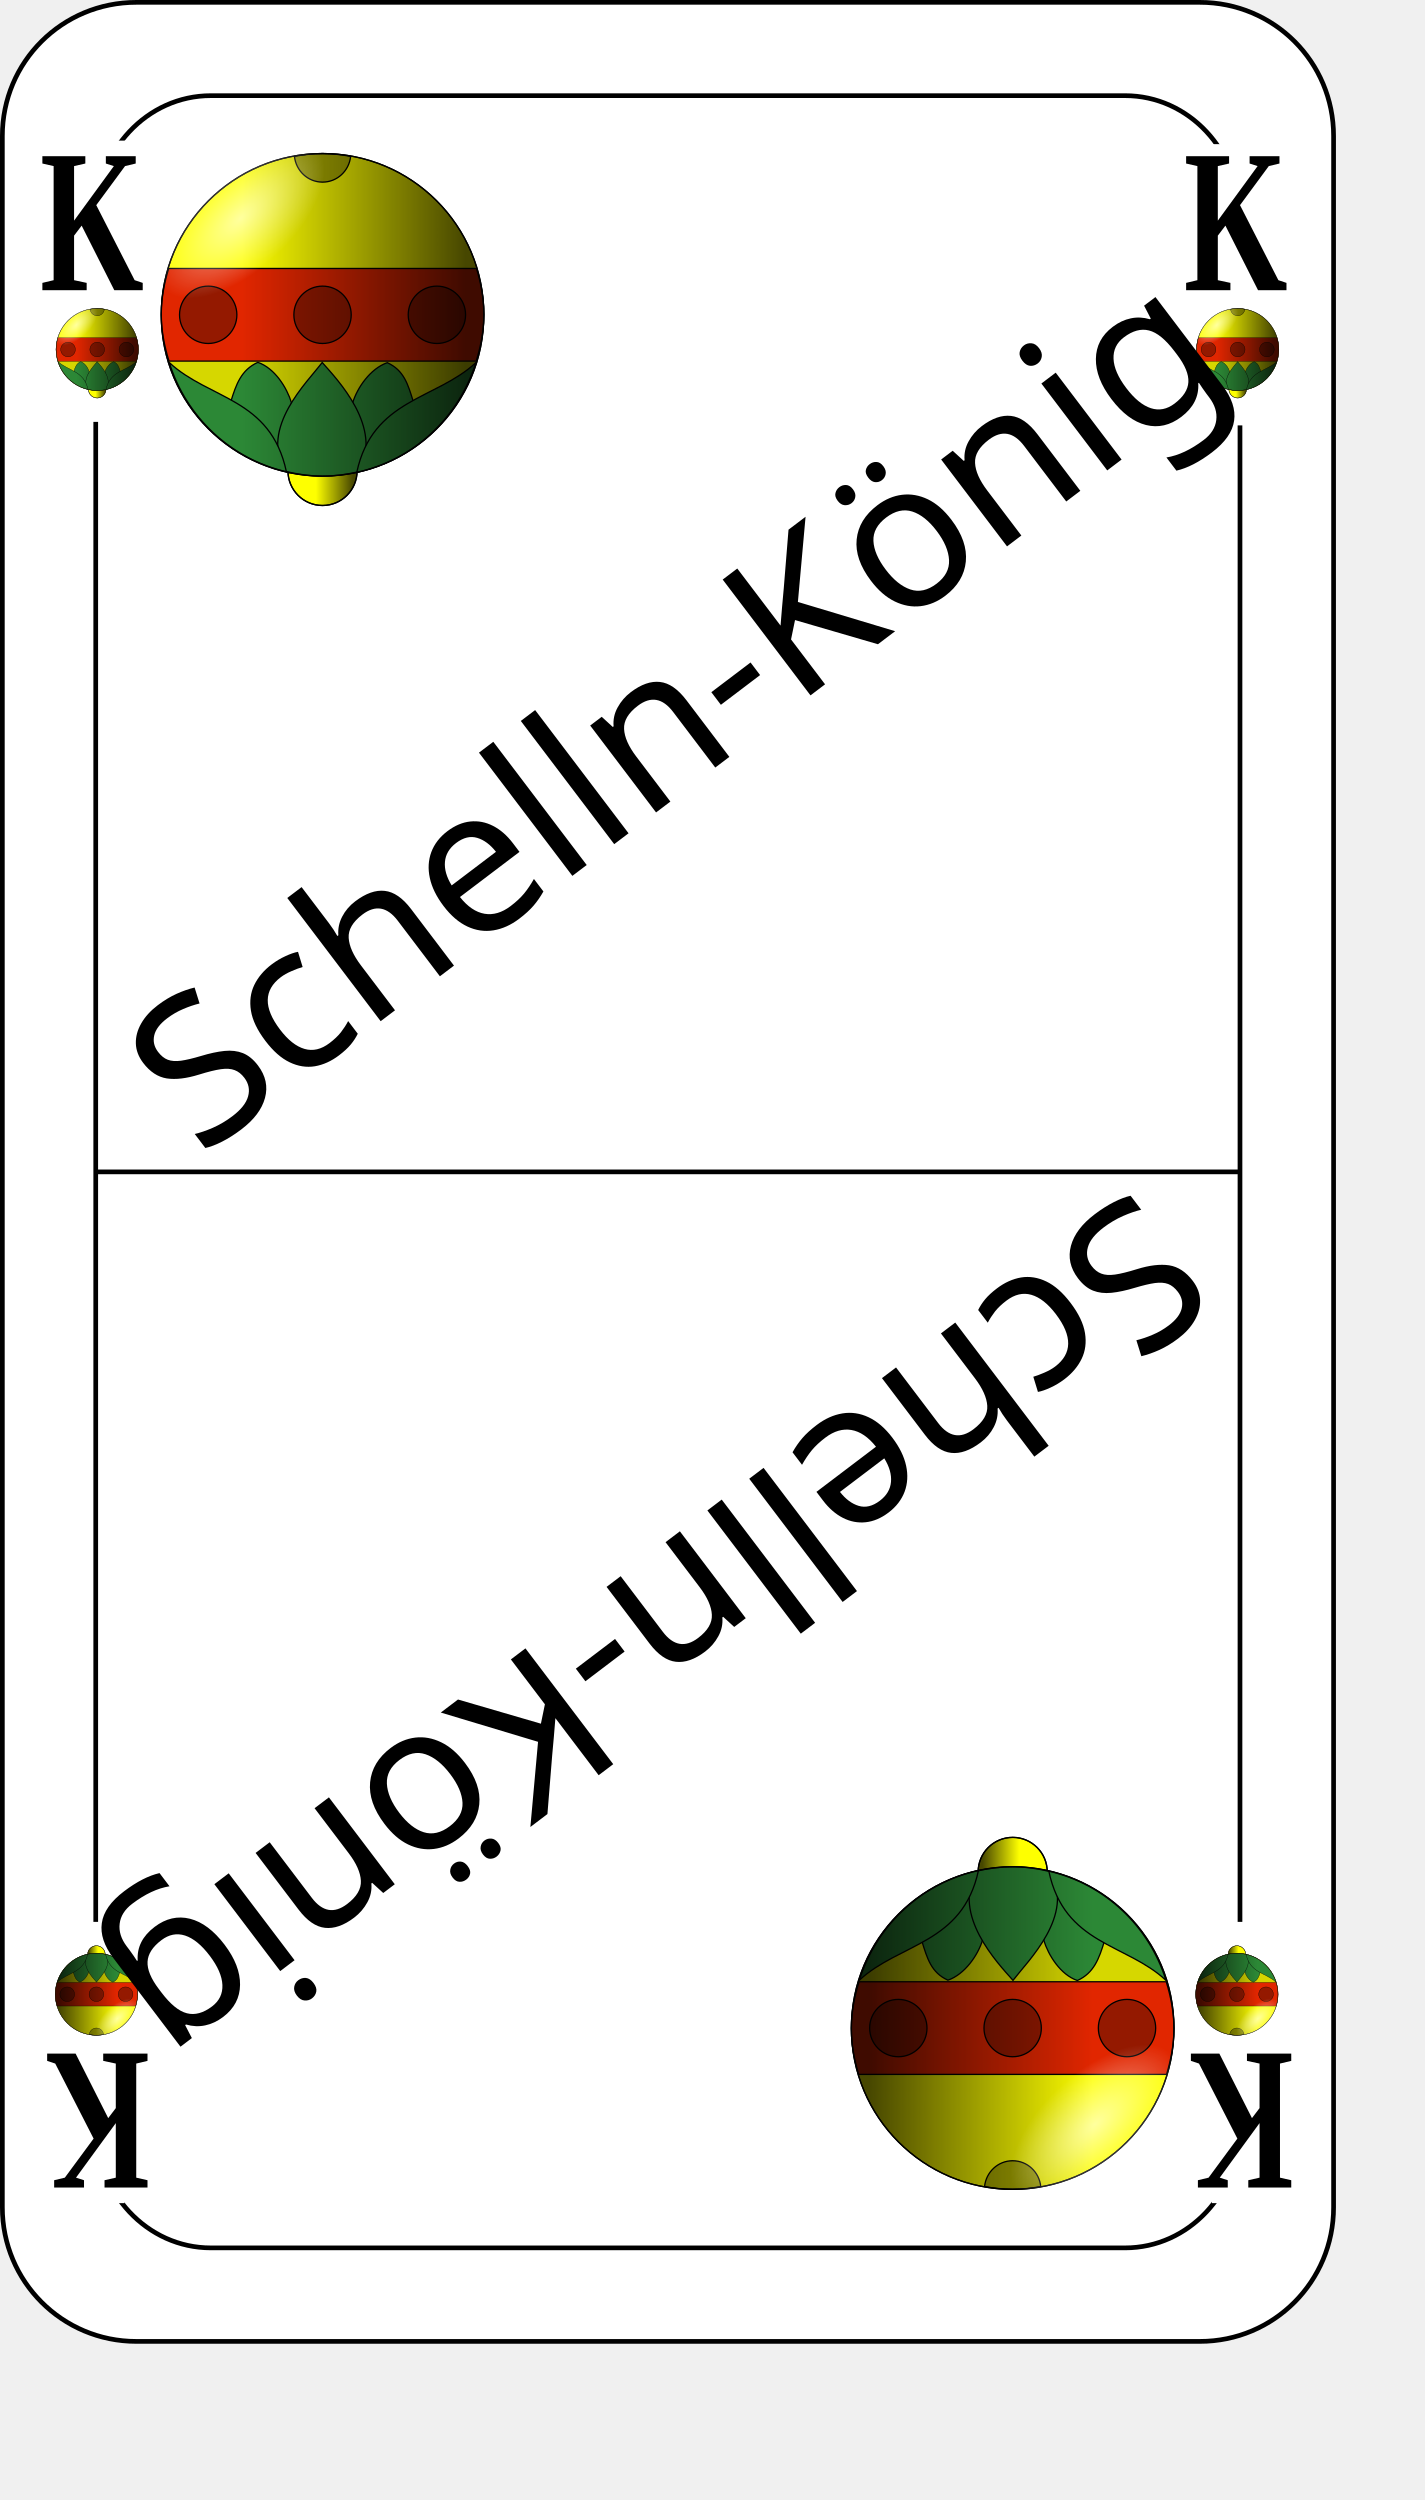
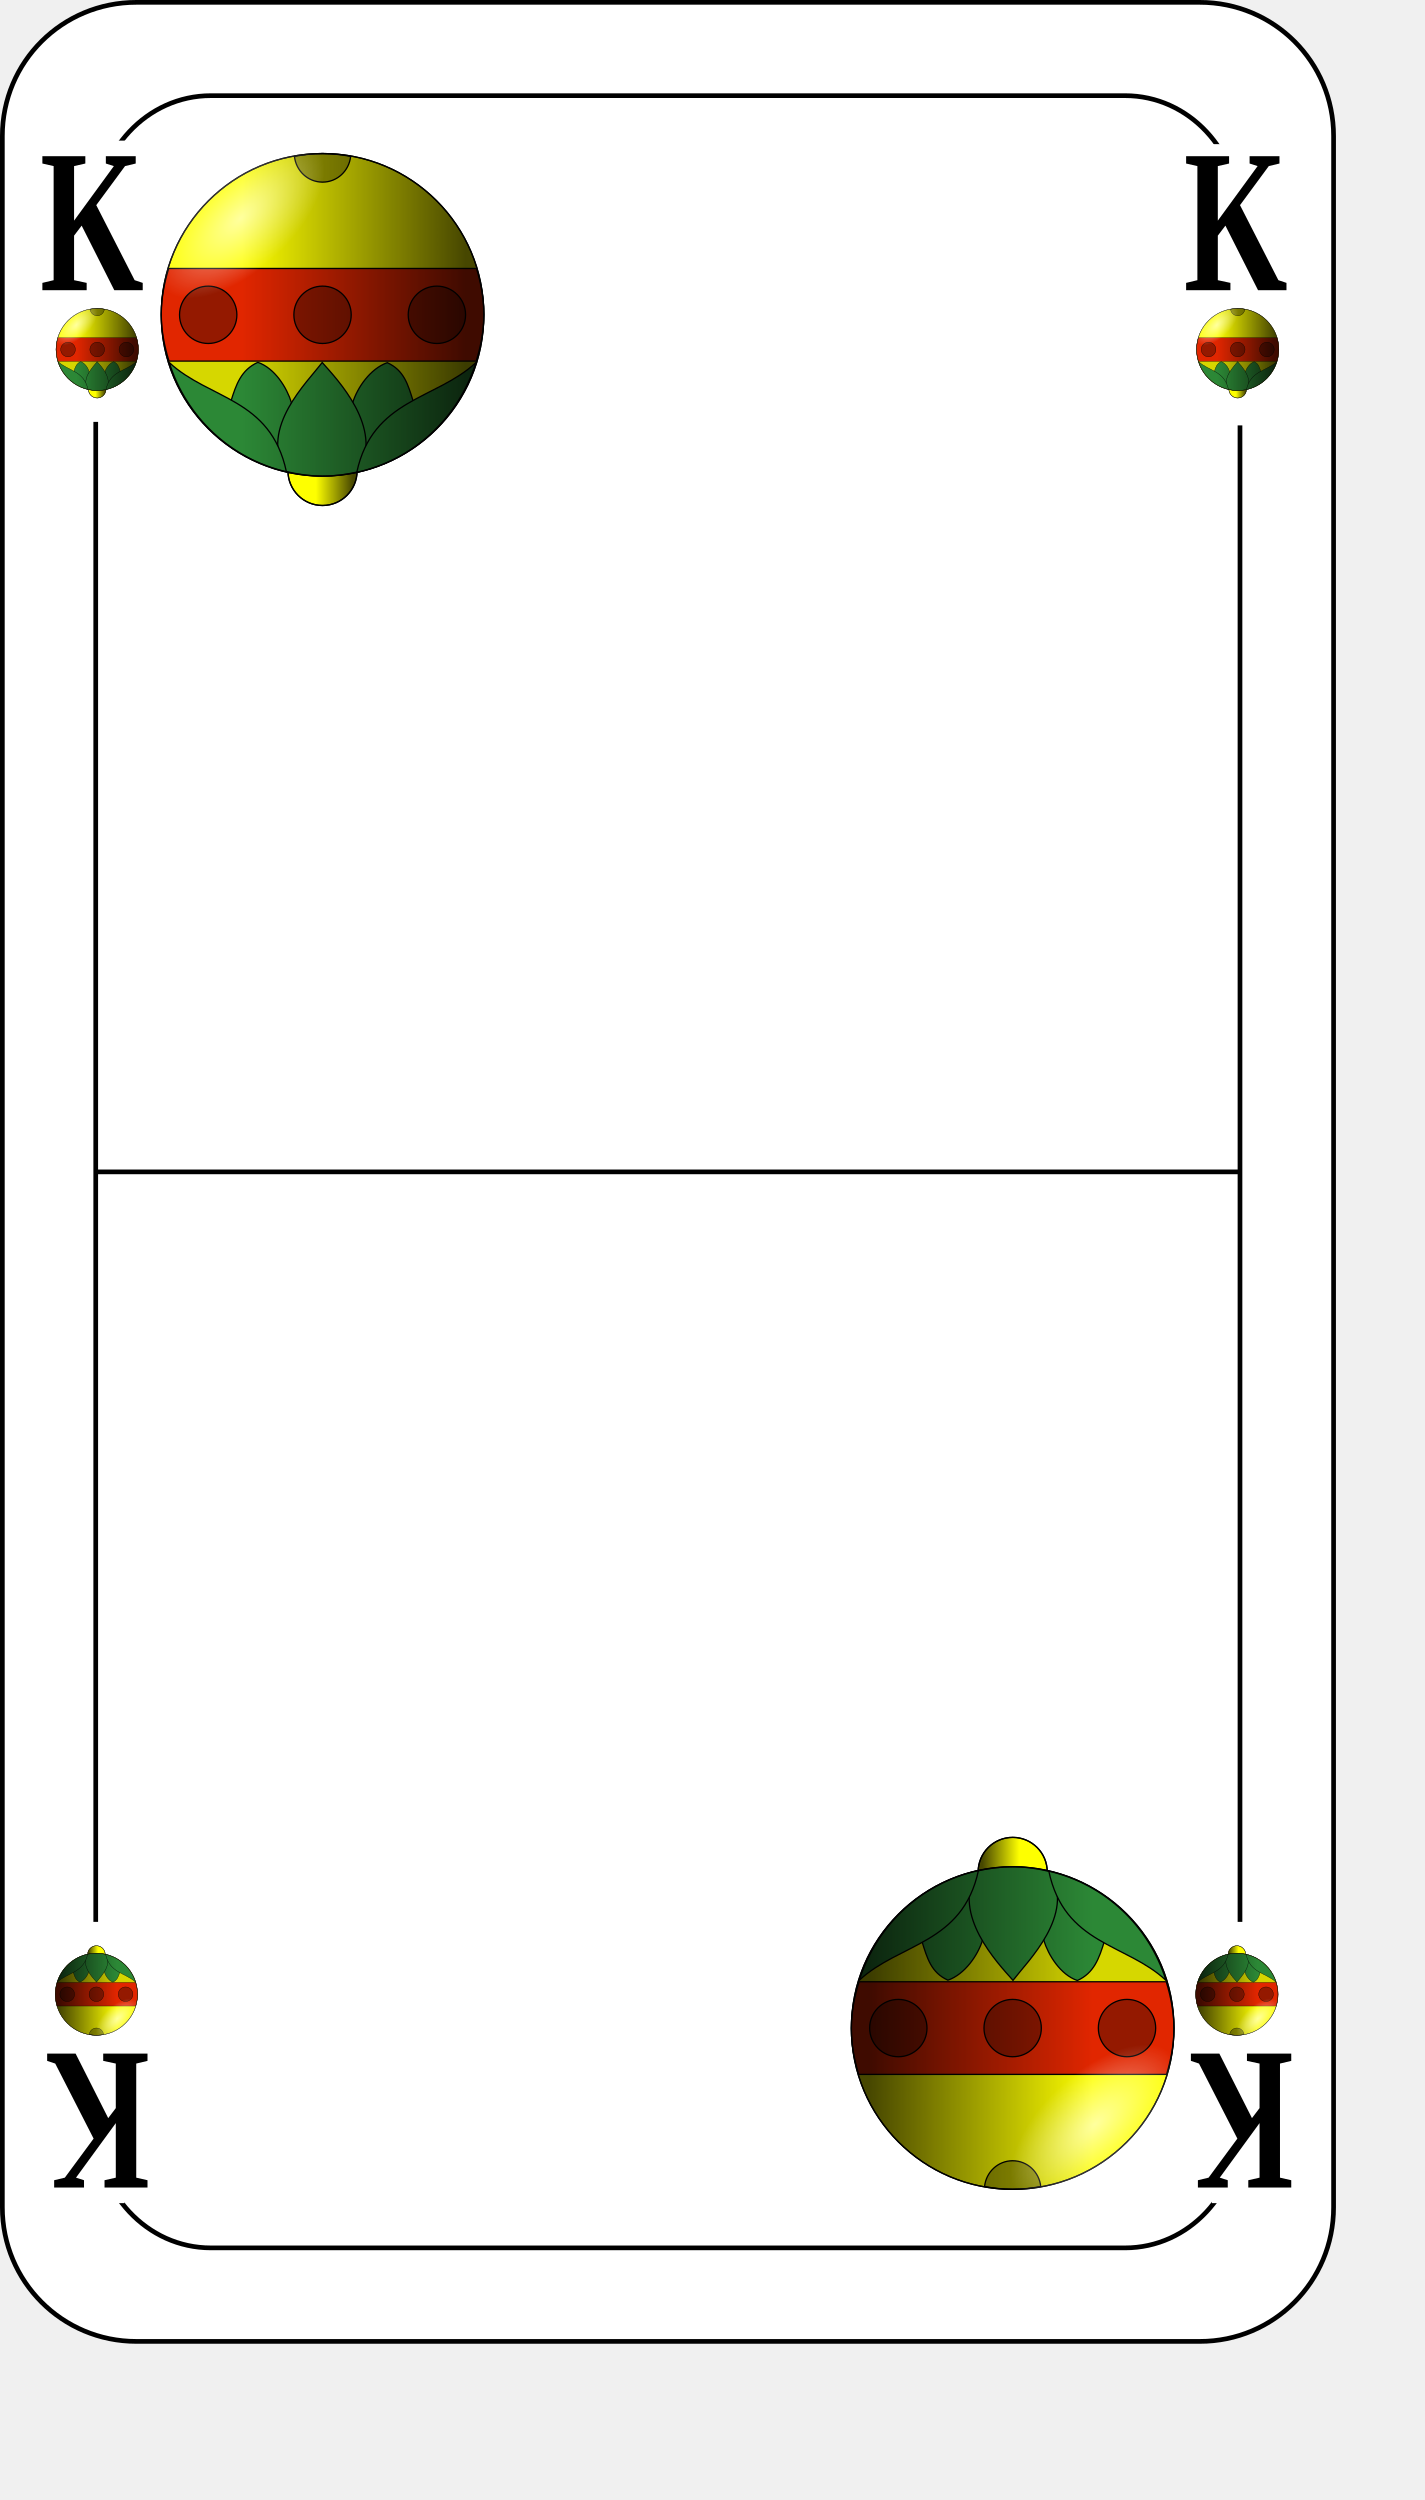
<svg xmlns="http://www.w3.org/2000/svg" xmlns:xlink="http://www.w3.org/1999/xlink" width="5.7cm" height="10cm" id="svg2">
  <defs id="defs4">
    <linearGradient id="linearGradient16364">
      <stop id="stop16366" offset="0" style="stop-color:#ffffff;stop-opacity:0.622;" />
      <stop id="stop16368" offset="1" style="stop-color:#ffffff;stop-opacity:0;" />
    </linearGradient>
    <radialGradient r="7.799" fy="24.52" fx="24.028" cy="24.52" cx="24.028" gradientUnits="userSpaceOnUse" id="radialGradient2080" xlink:href="#linearGradient16364" />
    <linearGradient gradientUnits="userSpaceOnUse" y2="96.926" x2="51.855" y1="96.926" x1="61.893" id="linearGradient2106" xlink:href="#linearGradient2090" />
    <linearGradient gradientUnits="userSpaceOnUse" y2="52.551" x2="41.274" y1="52.551" x1="79.273" id="linearGradient2096" xlink:href="#linearGradient2090" />
    <linearGradient id="linearGradient2090">
      <stop id="stop2092" offset="0" style="stop-color:#000000;stop-opacity:0.72;" />
      <stop id="stop2094" offset="1" style="stop-color:#000000;stop-opacity:0;" />
    </linearGradient>
    <linearGradient xlink:href="#linearGradient2090" id="linearGradient6740" gradientUnits="userSpaceOnUse" x1="61.893" y1="96.926" x2="51.855" y2="96.926" />
    <linearGradient xlink:href="#linearGradient2090" id="linearGradient6742" gradientUnits="userSpaceOnUse" x1="79.273" y1="52.551" x2="41.274" y2="52.551" />
    <radialGradient xlink:href="#linearGradient16364" id="radialGradient6744" gradientUnits="userSpaceOnUse" cx="24.028" cy="24.52" fx="24.028" fy="24.52" r="7.799" />
  </defs>
  <g id="layer1">
    <rect style="opacity:1;fill:#ffffff;fill-opacity:1;fill-rule:evenodd;stroke:#000000;stroke-width:0.709;stroke-linecap:butt;stroke-linejoin:round;stroke-miterlimit:4;stroke-dasharray:none;stroke-dashoffset:0;stroke-opacity:1" id="rect1600" width="180.92" height="332.977" x="11.263" y="11.498" />
    <path style="fill:none;fill-opacity:0.75;fill-rule:evenodd;stroke:#000000;stroke-width:0.709;stroke-linecap:butt;stroke-linejoin:miter;stroke-miterlimit:4;stroke-dasharray:none;stroke-opacity:1" d="M 14.676,177.165 L 187.292,177.165" id="path13403" />
    <path style="fill:#ffffff;fill-opacity:1;stroke:#000000;stroke-width:0.71;stroke-miterlimit:4;stroke-dasharray:none;stroke-opacity:1" d="M 20.609,0.355 C 9.398,0.355 0.355,9.357 0.355,20.561 L 0.355,333.706 C 0.355,344.91 9.398,353.976 20.609,353.976 L 181.39,353.976 C 192.601,353.976 201.613,344.91 201.613,333.706 L 201.613,20.561 C 201.613,9.357 192.601,0.355 181.39,0.355 L 20.609,0.355 z M 31.879,14.462 L 170.089,14.462 C 179.725,14.462 187.463,22.764 187.463,33.074 L 187.463,321.226 C 187.463,331.535 179.725,339.837 170.089,339.837 L 31.879,339.837 C 22.243,339.837 14.473,331.535 14.473,321.226 L 14.473,33.074 C 14.473,22.764 22.243,14.462 31.879,14.462 z " id="path2586" />
    <rect style="opacity:1;fill:#ffffff;fill-opacity:1;fill-rule:evenodd;stroke:none;stroke-width:0.354;stroke-linecap:butt;stroke-linejoin:round;stroke-miterlimit:4;stroke-dasharray:none;stroke-dashoffset:0;stroke-opacity:1" id="rect10676" width="7.384" height="42.52" x="11.792" y="21.26" />
    <text xml:space="preserve" style="font-size:24.976px;font-style:normal;font-variant:normal;font-weight:bold;font-stretch:normal;text-align:start;line-height:125%;writing-mode:lr-tb;text-anchor:start;fill:#000000;fill-opacity:1;stroke:none;stroke-width:1px;stroke-linecap:butt;stroke-linejoin:miter;stroke-opacity:1;font-family:Times New Roman" x="7.517" y="35.406" id="text4099" transform="scale(0.807087,1.239024)">
      <tspan id="tspan4101" x="7.517" y="35.406">K</tspan>
    </text>
    <use x="0" y="0" xlink:href="#rect10676" id="use4103" transform="translate(170.7122,0.531494)" width="201.968" height="354.331" />
    <use x="0" y="0" xlink:href="#text4099" id="use4105" transform="translate(172.9134,7.296372e-6)" width="201.968" height="354.331" />
    <use x="0" y="0" xlink:href="#rect10676" id="use4107" transform="translate(-0.351984,269.2913)" width="201.968" height="354.331" />
    <use x="0" y="0" xlink:href="#rect10676" id="use4109" transform="translate(171.4162,269.2913)" width="201.968" height="354.331" />
    <use x="0" y="0" xlink:href="#text4099" id="use4111" transform="matrix(-1,-1.534146e-17,1.534146e-17,-1,201.6181,354.3307)" width="201.968" height="354.331" />
    <use x="0" y="0" xlink:href="#use4111" id="use4113" transform="translate(-172.9134,-2.068279e-7)" width="201.968" height="354.331" />
    <g id="g6579" transform="matrix(0.142166,0,0,0.141793,7.140148,45.30221)">
      <path transform="translate(-0.498589,-1.417324)" d="M 63.022 96.926 A 9.373 9.373 0 1 1  44.275,96.926 A 9.373 9.373 0 1 1  63.022 96.926 z" id="path10095" style="opacity:1;fill:#feff00;fill-opacity:1;fill-rule:evenodd;stroke:#000000;stroke-width:0.354;stroke-linecap:butt;stroke-linejoin:round;stroke-miterlimit:4;stroke-dasharray:none;stroke-dashoffset:0;stroke-opacity:1" />
      <path transform="translate(-0.514875,-1.417325)" d="M 63.022 96.926 A 9.373 9.373 0 1 1  44.275,96.926 A 9.373 9.373 0 1 1  63.022 96.926 z" id="path2098" style="opacity:1;fill:url(#linearGradient2106);fill-opacity:1;fill-rule:evenodd;stroke:#000000;stroke-width:0.354;stroke-linecap:butt;stroke-linejoin:round;stroke-miterlimit:4;stroke-dasharray:none;stroke-dashoffset:0;stroke-opacity:1" />
      <path transform="matrix(1.595633,0,0,1.595633,-34.5217,-30.70298)" d="M 82.367 52.551 A 27.422 27.422 0 1 1  27.522,52.551 A 27.422 27.422 0 1 1  82.367 52.551 z" id="path8521" style="opacity:1;fill:#feff00;fill-opacity:1;fill-rule:evenodd;stroke:#000000;stroke-width:0.222;stroke-linecap:butt;stroke-linejoin:round;stroke-miterlimit:4;stroke-dasharray:none;stroke-dashoffset:0;stroke-opacity:1" />
      <path id="path10858" d="M 32.969,61.194 L 11.231,65.36 L 15.525,75.675 L 69.923,78.765 L 89.929,75.237 L 94.913,65.651 L 59.96,59.926 L 32.969,61.194 z " style="fill:#000000;fill-opacity:0.157;fill-rule:evenodd;stroke:none;stroke-width:0.354;stroke-linecap:butt;stroke-linejoin:miter;stroke-miterlimit:4;stroke-dasharray:none;stroke-opacity:1" />
      <path id="path9251" d="M 11.4,40.581 C 10.227,44.533 9.4,48.629 9.4,52.959 C 9.4,57.43 10.246,61.648 11.494,65.712 L 94.825,65.712 C 96.072,61.648 96.919,57.43 96.919,52.959 C 96.919,48.629 96.092,44.533 94.919,40.581 L 11.4,40.581 z " style="opacity:1;fill:#e12600;fill-opacity:1;fill-rule:evenodd;stroke:#000000;stroke-width:0.354;stroke-linecap:butt;stroke-linejoin:round;stroke-miterlimit:4;stroke-dasharray:none;stroke-dashoffset:0;stroke-opacity:1" />
      <path transform="translate(-9.183015,-1.894638)" d="M 39.089 55.044 A 7.778 7.778 0 1 1  23.533,55.044 A 7.778 7.778 0 1 1  39.089 55.044 z" id="path9256" style="opacity:1;fill:#050000;fill-opacity:0.347;fill-rule:evenodd;stroke:#000000;stroke-width:0.354;stroke-linecap:butt;stroke-linejoin:round;stroke-miterlimit:4;stroke-dasharray:none;stroke-dashoffset:0;stroke-opacity:1" />
      <path transform="translate(21.83821,-1.894638)" d="M 39.089 55.044 A 7.778 7.778 0 1 1  23.533,55.044 A 7.778 7.778 0 1 1  39.089 55.044 z" id="path9258" style="opacity:1;fill:#050000;fill-opacity:0.347;fill-rule:evenodd;stroke:#000000;stroke-width:0.354;stroke-linecap:butt;stroke-linejoin:round;stroke-miterlimit:4;stroke-dasharray:none;stroke-dashoffset:0;stroke-opacity:1" />
      <path transform="translate(52.86029,-1.894638)" d="M 39.089 55.044 A 7.778 7.778 0 1 1  23.533,55.044 A 7.778 7.778 0 1 1  39.089 55.044 z" id="path9260" style="opacity:1;fill:#050000;fill-opacity:0.347;fill-rule:evenodd;stroke:#000000;stroke-width:0.354;stroke-linecap:butt;stroke-linejoin:round;stroke-miterlimit:4;stroke-dasharray:none;stroke-dashoffset:0;stroke-opacity:1" />
      <path id="path9262" d="M 53.15,9.406 C 50.538,9.406 48.011,9.717 45.525,10.156 C 45.935,14.065 49.133,17.156 53.15,17.156 C 57.167,17.156 60.365,14.066 60.775,10.156 C 58.288,9.717 55.762,9.406 53.15,9.406 z " style="opacity:1;fill:#050000;fill-opacity:0.347;fill-rule:evenodd;stroke:#000000;stroke-width:0.354;stroke-linecap:butt;stroke-linejoin:round;stroke-miterlimit:4;stroke-dasharray:none;stroke-dashoffset:0;stroke-opacity:1" />
      <path id="path10854" d="M 61.294,77.082 C 62.562,72.916 66.12,67.731 70.714,66.14 C 75.243,68.19 76.33,72.024 77.779,76.734 L 65.642,93.291 L 61.294,77.082 z " style="fill:#2c8836;fill-opacity:1;fill-rule:evenodd;stroke:#000000;stroke-width:0.354;stroke-linecap:butt;stroke-linejoin:miter;stroke-miterlimit:4;stroke-dasharray:none;stroke-opacity:1" />
      <path id="path10852" d="M 44.743,77.066 C 43.475,72.9 40.196,67.637 35.601,66.046 C 31.073,68.096 29.708,72.008 28.259,76.718 L 40.396,93.276 L 44.743,77.066 z " style="fill:#2c8836;fill-opacity:1;fill-rule:evenodd;stroke:#000000;stroke-width:0.354;stroke-linecap:butt;stroke-linejoin:miter;stroke-miterlimit:4;stroke-dasharray:none;stroke-opacity:1" />
      <path id="path10841" d="M 53.062,66.094 C 49.036,71.373 36.083,83.783 42.969,95.594 C 46.253,96.382 49.631,96.906 53.156,96.906 C 56.577,96.906 59.867,96.431 63.062,95.688 C 69.633,83.757 57.321,70.885 53.062,66.094 z " style="fill:#2c8836;fill-opacity:1;fill-rule:evenodd;stroke:#000000;stroke-width:0.354;stroke-linecap:butt;stroke-linejoin:miter;stroke-miterlimit:4;stroke-dasharray:none;stroke-opacity:1" />
      <path id="path10850" d="M 94.719,66.156 C 83.893,76.204 66.73,75.922 62.438,95.875 C 77.846,92.534 90.059,81.031 94.719,66.156 z " style="fill:#2c8836;fill-opacity:1;fill-rule:evenodd;stroke:#000000;stroke-width:0.354;stroke-linecap:butt;stroke-linejoin:miter;stroke-miterlimit:4;stroke-dasharray:none;stroke-opacity:1" />
      <path id="path10845" d="M 11.562,66.094 C 16.152,80.822 28.167,92.223 43.344,95.719 C 39.081,75.677 22.377,76.177 11.562,66.094 z " style="fill:#2c8836;fill-opacity:1;fill-rule:evenodd;stroke:#000000;stroke-width:0.354;stroke-linecap:butt;stroke-linejoin:miter;stroke-miterlimit:4;stroke-dasharray:none;stroke-opacity:1" />
      <path transform="matrix(1.595633,0,0,1.595633,-34.52544,-30.69923)" d="M 82.367 52.551 A 27.422 27.422 0 1 1  27.522,52.551 A 27.422 27.422 0 1 1  82.367 52.551 z" id="path2088" style="opacity:1;fill:url(#linearGradient2096);fill-opacity:1;fill-rule:evenodd;stroke:#000000;stroke-width:0.222;stroke-linecap:butt;stroke-linejoin:round;stroke-miterlimit:4;stroke-dasharray:none;stroke-dashoffset:0;stroke-opacity:1" />
      <path transform="matrix(-2.667884,2.42841,-1.183888,-1.347244,123.977,1.708077)" d="M 31.826 24.52 A 7.799 7.799 0 1 1  16.229,24.52 A 7.799 7.799 0 1 1  31.826 24.52 z" id="path6596" style="opacity:1;fill:url(#radialGradient2080);fill-opacity:1;fill-rule:evenodd;stroke:none;stroke-width:0.279;stroke-linecap:butt;stroke-linejoin:round;stroke-miterlimit:4;stroke-dasharray:none;stroke-dashoffset:0;stroke-opacity:1" />
    </g>
    <use x="0" y="0" xlink:href="#g6579" id="use6598" transform="translate(172.42,3.708661e-6)" width="201.968" height="354.331" />
    <use x="0" y="0" xlink:href="#g6579" id="use6600" transform="matrix(-1,0,0,-1,29.26991,354.3306)" width="201.968" height="354.331" />
    <use x="0" y="0" xlink:href="#g6579" id="use6602" transform="matrix(-1,-8.863353e-18,8.863353e-18,-1,201.6899,354.3306)" width="201.968" height="354.331" />
    <g id="g6706" transform="matrix(0.517459,0,0,0.517459,-90.22331,16.83758)">
      <path transform="translate(-0.498589,-1.417324)" d="M 63.022 96.926 A 9.373 9.373 0 1 1  44.275,96.926 A 9.373 9.373 0 1 1  63.022 96.926 z" id="path6708" style="opacity:1;fill:#feff00;fill-opacity:1;fill-rule:evenodd;stroke:#000000;stroke-width:0.354;stroke-linecap:butt;stroke-linejoin:round;stroke-miterlimit:4;stroke-dasharray:none;stroke-dashoffset:0;stroke-opacity:1" />
      <path transform="translate(-0.514875,-1.417325)" d="M 63.022 96.926 A 9.373 9.373 0 1 1  44.275,96.926 A 9.373 9.373 0 1 1  63.022 96.926 z" id="path6710" style="opacity:1;fill:url(#linearGradient6740);fill-opacity:1;fill-rule:evenodd;stroke:#000000;stroke-width:0.354;stroke-linecap:butt;stroke-linejoin:round;stroke-miterlimit:4;stroke-dasharray:none;stroke-dashoffset:0;stroke-opacity:1" />
      <path transform="matrix(1.595633,0,0,1.595633,-34.5217,-30.70298)" d="M 82.367 52.551 A 27.422 27.422 0 1 1  27.522,52.551 A 27.422 27.422 0 1 1  82.367 52.551 z" id="path6712" style="opacity:1;fill:#feff00;fill-opacity:1;fill-rule:evenodd;stroke:#000000;stroke-width:0.222;stroke-linecap:butt;stroke-linejoin:round;stroke-miterlimit:4;stroke-dasharray:none;stroke-dashoffset:0;stroke-opacity:1" />
      <path id="path6714" d="M 32.969,61.194 L 11.231,65.36 L 15.525,75.675 L 69.923,78.765 L 89.929,75.237 L 94.913,65.651 L 59.96,59.926 L 32.969,61.194 z " style="fill:#000000;fill-opacity:0.157;fill-rule:evenodd;stroke:none;stroke-width:0.354;stroke-linecap:butt;stroke-linejoin:miter;stroke-miterlimit:4;stroke-dasharray:none;stroke-opacity:1" />
      <path id="path6716" d="M 11.4,40.581 C 10.227,44.533 9.4,48.629 9.4,52.959 C 9.4,57.43 10.246,61.648 11.494,65.712 L 94.825,65.712 C 96.072,61.648 96.919,57.43 96.919,52.959 C 96.919,48.629 96.092,44.533 94.919,40.581 L 11.4,40.581 z " style="opacity:1;fill:#e12600;fill-opacity:1;fill-rule:evenodd;stroke:#000000;stroke-width:0.354;stroke-linecap:butt;stroke-linejoin:round;stroke-miterlimit:4;stroke-dasharray:none;stroke-dashoffset:0;stroke-opacity:1" />
      <path transform="translate(-9.183015,-1.894638)" d="M 39.089 55.044 A 7.778 7.778 0 1 1  23.533,55.044 A 7.778 7.778 0 1 1  39.089 55.044 z" id="path6718" style="opacity:1;fill:#050000;fill-opacity:0.347;fill-rule:evenodd;stroke:#000000;stroke-width:0.354;stroke-linecap:butt;stroke-linejoin:round;stroke-miterlimit:4;stroke-dasharray:none;stroke-dashoffset:0;stroke-opacity:1" />
      <path transform="translate(21.83821,-1.894638)" d="M 39.089 55.044 A 7.778 7.778 0 1 1  23.533,55.044 A 7.778 7.778 0 1 1  39.089 55.044 z" id="path6720" style="opacity:1;fill:#050000;fill-opacity:0.347;fill-rule:evenodd;stroke:#000000;stroke-width:0.354;stroke-linecap:butt;stroke-linejoin:round;stroke-miterlimit:4;stroke-dasharray:none;stroke-dashoffset:0;stroke-opacity:1" />
      <path transform="translate(52.86029,-1.894638)" d="M 39.089 55.044 A 7.778 7.778 0 1 1  23.533,55.044 A 7.778 7.778 0 1 1  39.089 55.044 z" id="path6722" style="opacity:1;fill:#050000;fill-opacity:0.347;fill-rule:evenodd;stroke:#000000;stroke-width:0.354;stroke-linecap:butt;stroke-linejoin:round;stroke-miterlimit:4;stroke-dasharray:none;stroke-dashoffset:0;stroke-opacity:1" />
      <path id="path6724" d="M 53.15,9.406 C 50.538,9.406 48.011,9.717 45.525,10.156 C 45.935,14.065 49.133,17.156 53.15,17.156 C 57.167,17.156 60.365,14.066 60.775,10.156 C 58.288,9.717 55.762,9.406 53.15,9.406 z " style="opacity:1;fill:#050000;fill-opacity:0.347;fill-rule:evenodd;stroke:#000000;stroke-width:0.354;stroke-linecap:butt;stroke-linejoin:round;stroke-miterlimit:4;stroke-dasharray:none;stroke-dashoffset:0;stroke-opacity:1" />
      <path id="path6726" d="M 61.294,77.082 C 62.562,72.916 66.12,67.731 70.714,66.14 C 75.243,68.19 76.33,72.024 77.779,76.734 L 65.642,93.291 L 61.294,77.082 z " style="fill:#2c8836;fill-opacity:1;fill-rule:evenodd;stroke:#000000;stroke-width:0.354;stroke-linecap:butt;stroke-linejoin:miter;stroke-miterlimit:4;stroke-dasharray:none;stroke-opacity:1" />
      <path id="path6728" d="M 44.743,77.066 C 43.475,72.9 40.196,67.637 35.601,66.046 C 31.073,68.096 29.708,72.008 28.259,76.718 L 40.396,93.276 L 44.743,77.066 z " style="fill:#2c8836;fill-opacity:1;fill-rule:evenodd;stroke:#000000;stroke-width:0.354;stroke-linecap:butt;stroke-linejoin:miter;stroke-miterlimit:4;stroke-dasharray:none;stroke-opacity:1" />
      <path id="path6730" d="M 53.062,66.094 C 49.036,71.373 36.083,83.783 42.969,95.594 C 46.253,96.382 49.631,96.906 53.156,96.906 C 56.577,96.906 59.867,96.431 63.062,95.688 C 69.633,83.757 57.321,70.885 53.062,66.094 z " style="fill:#2c8836;fill-opacity:1;fill-rule:evenodd;stroke:#000000;stroke-width:0.354;stroke-linecap:butt;stroke-linejoin:miter;stroke-miterlimit:4;stroke-dasharray:none;stroke-opacity:1" />
      <path id="path6732" d="M 94.719,66.156 C 83.893,76.204 66.73,75.922 62.438,95.875 C 77.846,92.534 90.059,81.031 94.719,66.156 z " style="fill:#2c8836;fill-opacity:1;fill-rule:evenodd;stroke:#000000;stroke-width:0.354;stroke-linecap:butt;stroke-linejoin:miter;stroke-miterlimit:4;stroke-dasharray:none;stroke-opacity:1" />
      <path id="path6734" d="M 11.562,66.094 C 16.152,80.822 28.167,92.223 43.344,95.719 C 39.081,75.677 22.377,76.177 11.562,66.094 z " style="fill:#2c8836;fill-opacity:1;fill-rule:evenodd;stroke:#000000;stroke-width:0.354;stroke-linecap:butt;stroke-linejoin:miter;stroke-miterlimit:4;stroke-dasharray:none;stroke-opacity:1" />
      <path transform="matrix(1.595633,0,0,1.595633,-34.52544,-30.69923)" d="M 82.367 52.551 A 27.422 27.422 0 1 1  27.522,52.551 A 27.422 27.422 0 1 1  82.367 52.551 z" id="path6736" style="opacity:1;fill:url(#linearGradient6742);fill-opacity:1;fill-rule:evenodd;stroke:#000000;stroke-width:0.222;stroke-linecap:butt;stroke-linejoin:round;stroke-miterlimit:4;stroke-dasharray:none;stroke-dashoffset:0;stroke-opacity:1" />
      <path transform="matrix(-2.667884,2.42841,-1.183888,-1.347244,123.977,1.708077)" d="M 31.826 24.52 A 7.799 7.799 0 1 1  16.229,24.52 A 7.799 7.799 0 1 1  31.826 24.52 z" id="path6738" style="opacity:1;fill:url(#radialGradient6744);fill-opacity:1;fill-rule:evenodd;stroke:none;stroke-width:0.279;stroke-linecap:butt;stroke-linejoin:round;stroke-miterlimit:4;stroke-dasharray:none;stroke-dashoffset:0;stroke-opacity:1" />
    </g>
    <text xml:space="preserve" style="font-size:30.767px;font-style:normal;font-variant:normal;font-weight:normal;font-stretch:normal;text-align:start;line-height:125%;writing-mode:lr-tb;text-anchor:start;fill:#000000;fill-opacity:1;stroke:none;stroke-width:1px;stroke-linecap:butt;stroke-linejoin:miter;stroke-opacity:1;font-family:Amazone BT" x="-81.664" y="157.796" id="text9839" transform="matrix(0.796918,-0.604087,0.604087,0.796918,0,0)">
-       <tspan x="-81.664" y="157.796" id="tspan1847">Schelln-König</tspan>
+       <tspan x="-81.664" y="157.796" id="tspan1847" />
    </text>
    <use x="0" y="0" xlink:href="#text9839" id="use9843" transform="matrix(-1,1.260193e-15,-1.966745e-15,-1,201.9685,354.3302)" width="201.968" height="354.331" />
    <use x="0" y="0" xlink:href="#g6706" id="use2304" transform="matrix(1.076922,0,0,1.076922,116.3083,-0.158688)" width="201.968" height="354.331" />
    <use x="0" y="0" xlink:href="#use2304" id="use2306" transform="matrix(-1,0,0,-1,201.8586,354.1977)" width="201.968" height="354.331" />
  </g>
</svg>
